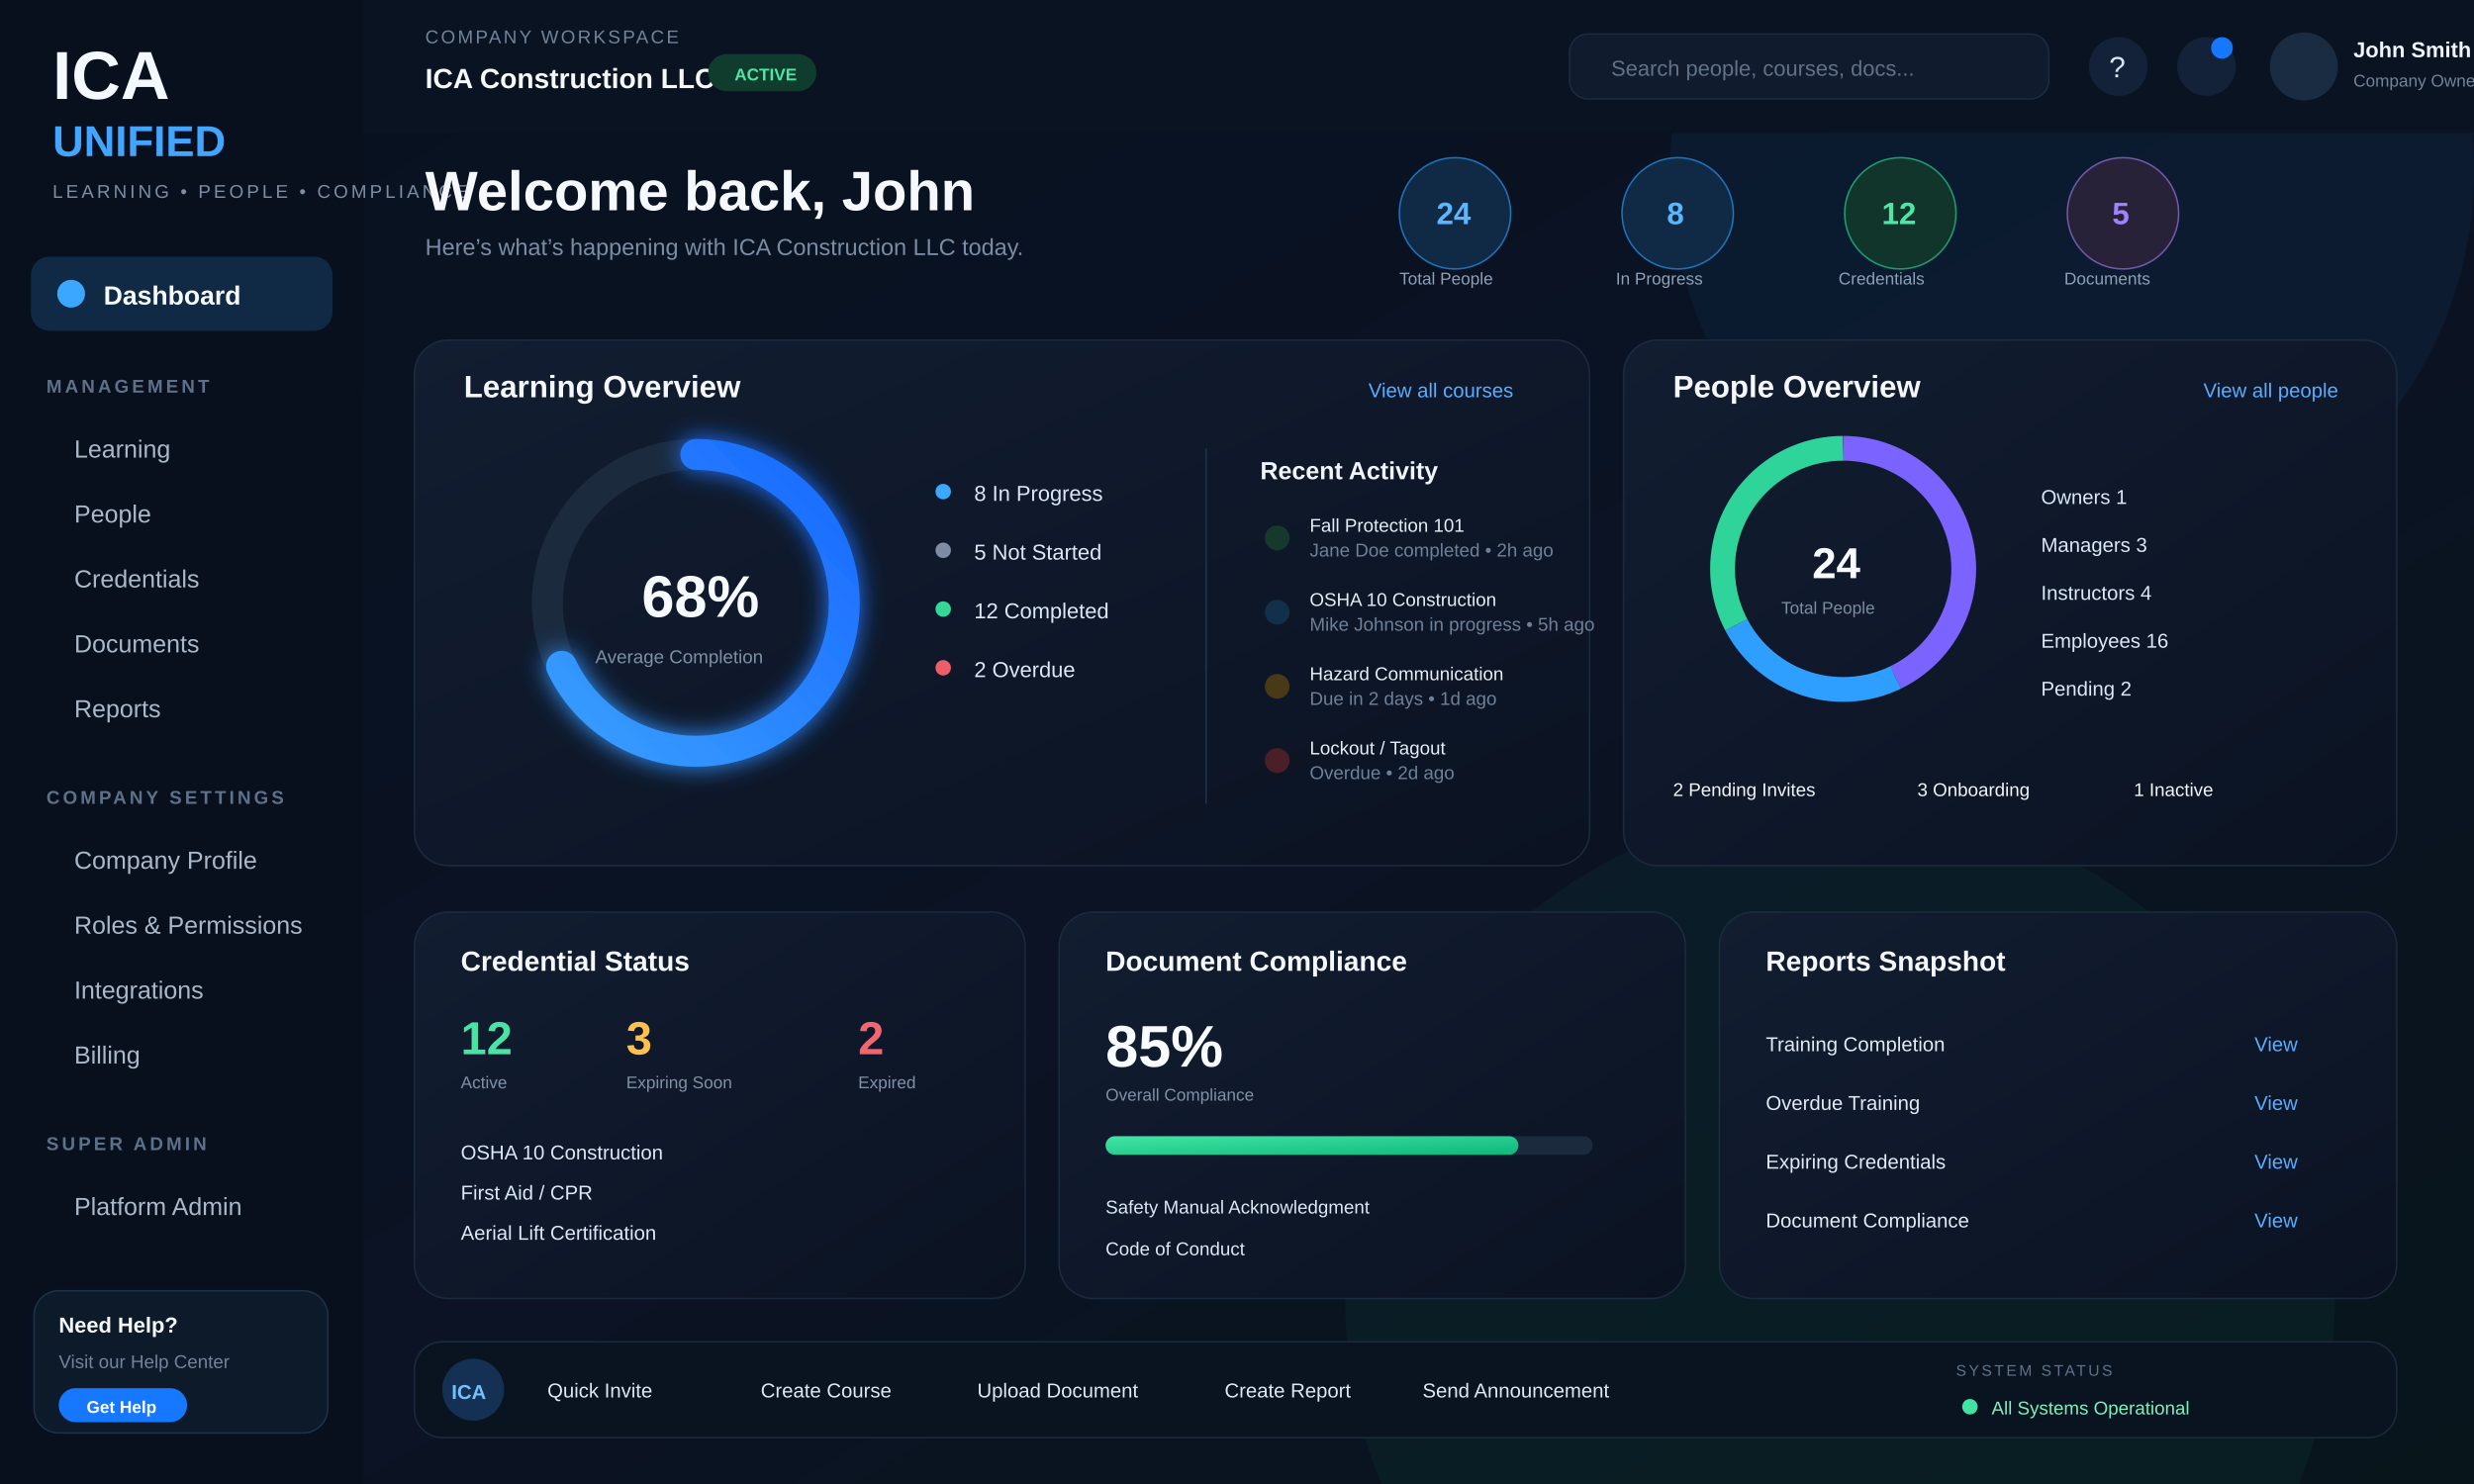
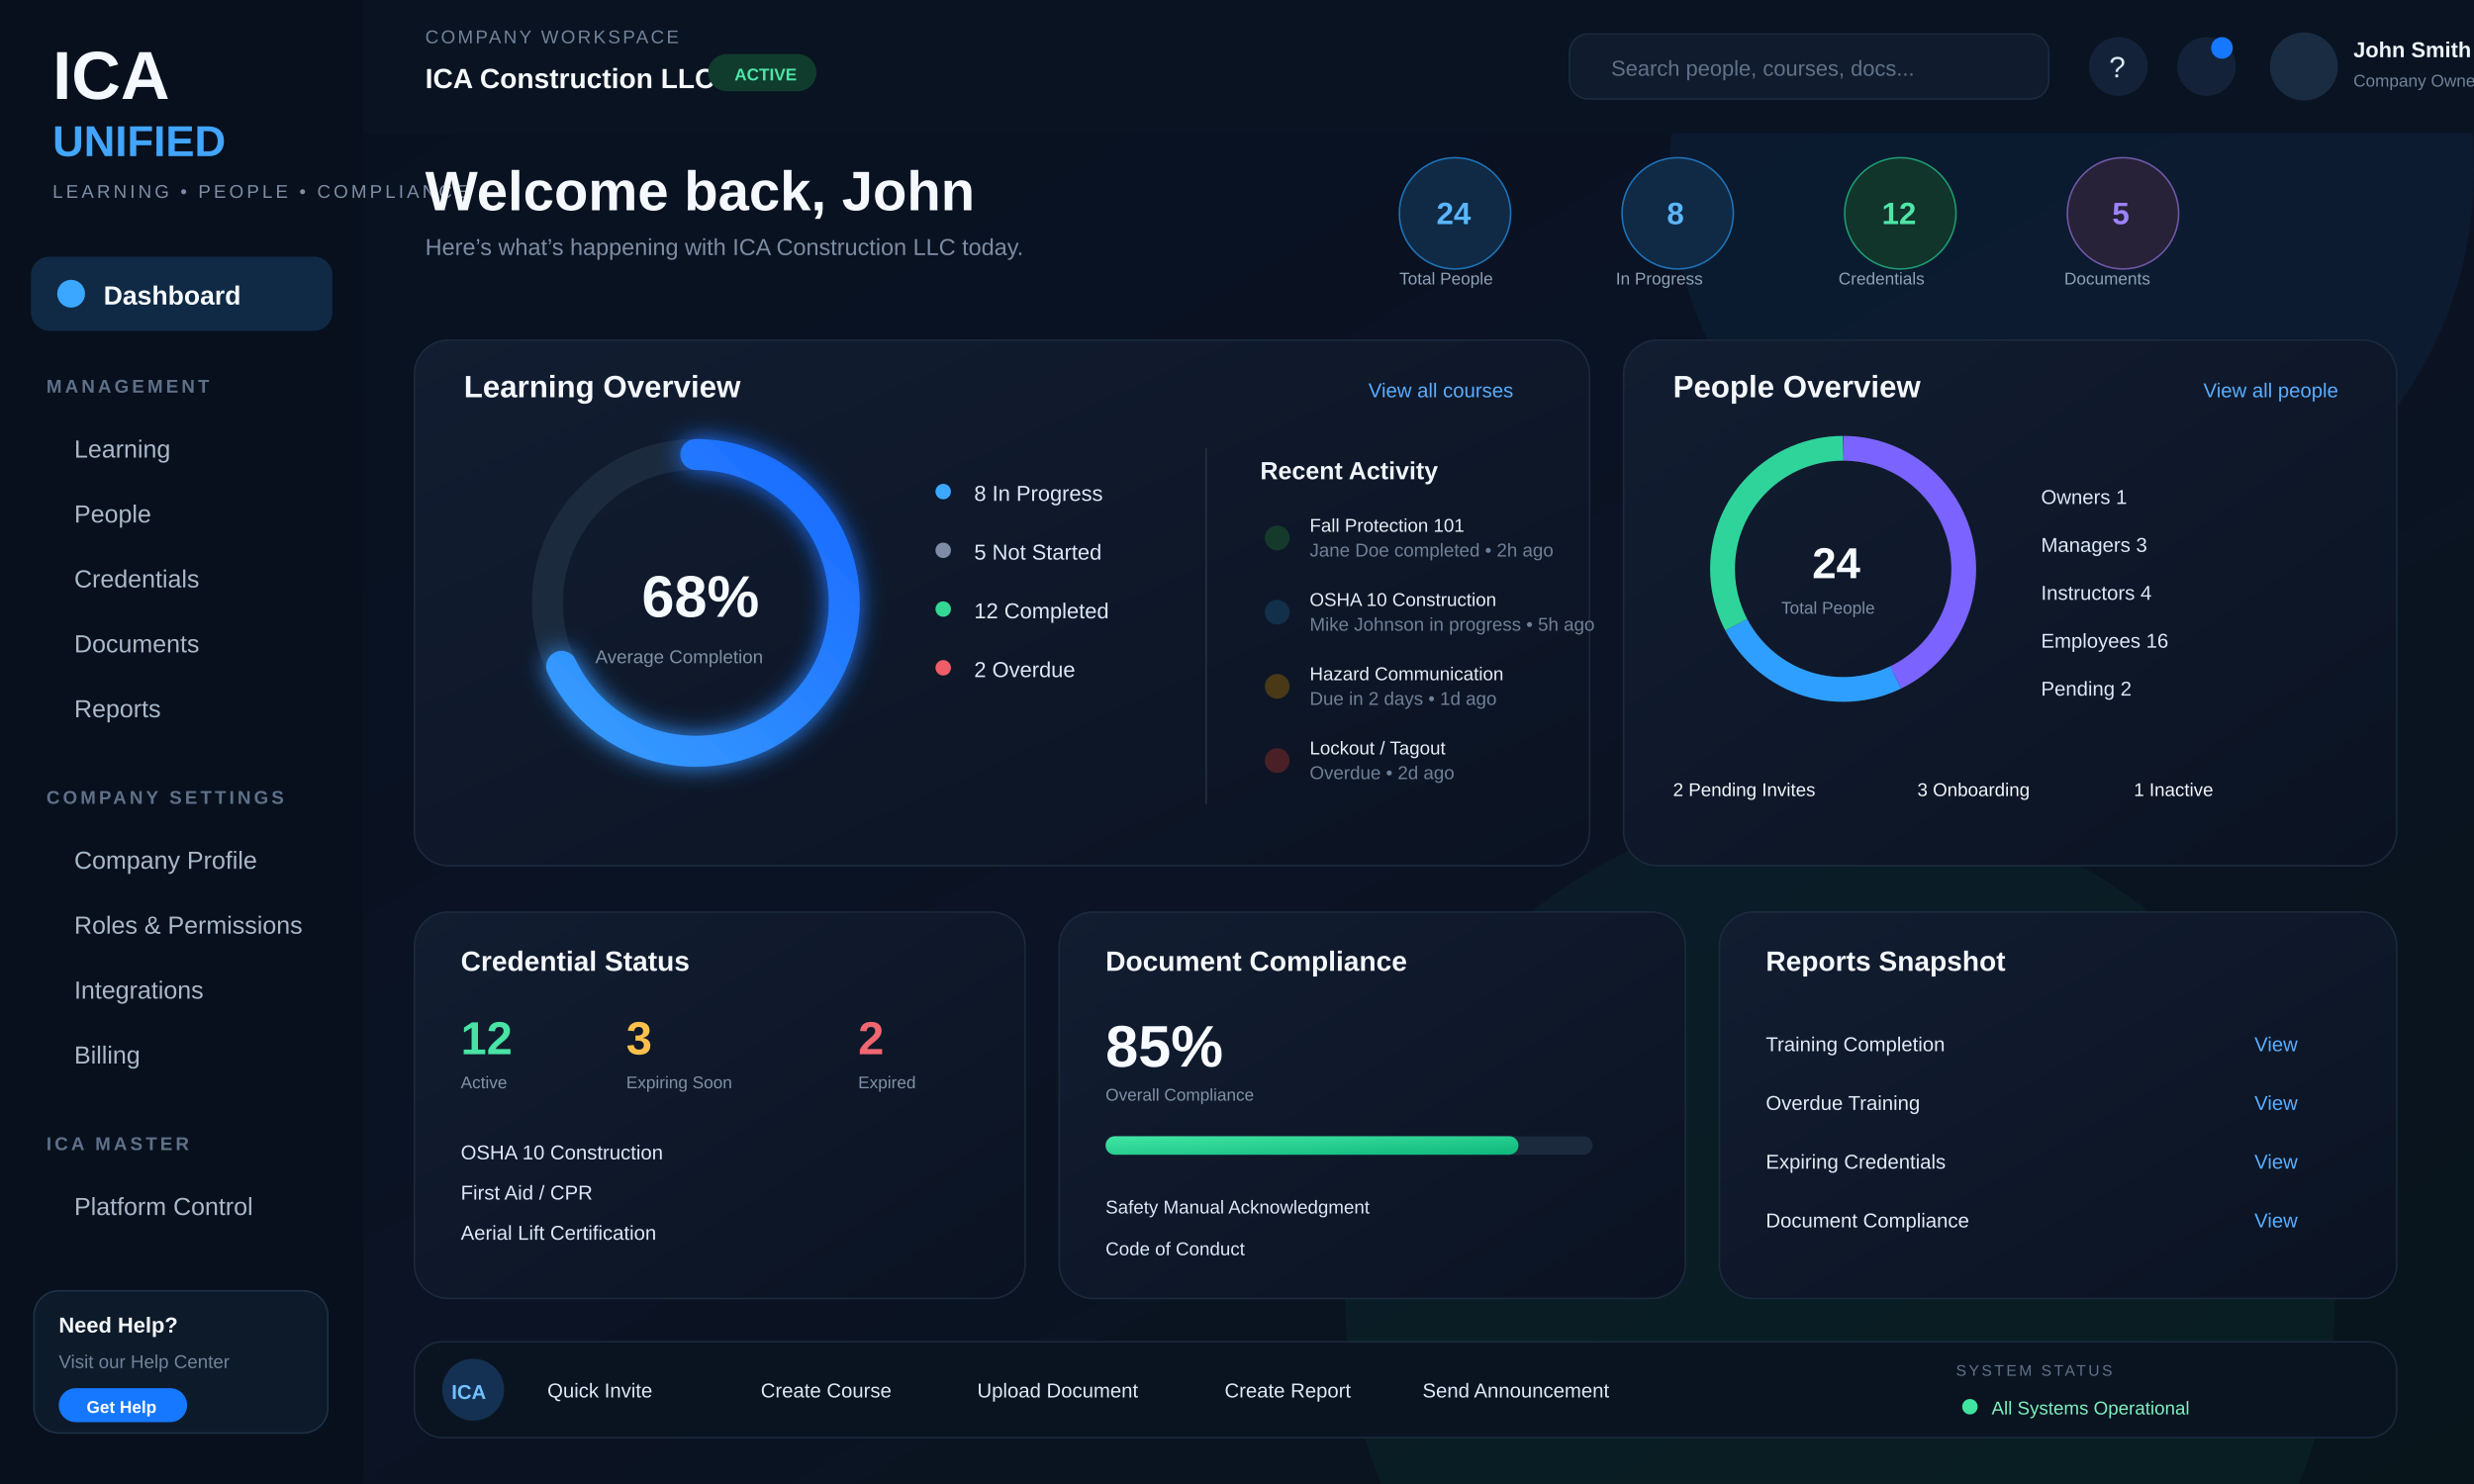
<svg xmlns="http://www.w3.org/2000/svg" viewBox="0 0 1600 960" role="img" aria-labelledby="title desc">
  <defs>
    <linearGradient id="bg" x1="0" y1="0" x2="1" y2="1">
      <stop offset="0" stop-color="#07111f" />
      <stop offset="0.55" stop-color="#0b1324" />
      <stop offset="1" stop-color="#08151b" />
    </linearGradient>
    <linearGradient id="panel" x1="0" y1="0" x2="1" y2="1">
      <stop offset="0" stop-color="#121d31" />
      <stop offset="1" stop-color="#0b1322" />
    </linearGradient>
    <linearGradient id="blue" x1="0" y1="0" x2="1" y2="1">
      <stop offset="0" stop-color="#39a0ff" />
      <stop offset="1" stop-color="#1968ff" />
    </linearGradient>
    <linearGradient id="green" x1="0" y1="0" x2="1" y2="1">
      <stop offset="0" stop-color="#42e6a4" />
      <stop offset="1" stop-color="#0db67b" />
    </linearGradient>
    <filter id="glow" x="-30%" y="-30%" width="160%" height="160%">
      <feGaussianBlur stdDeviation="8" result="b" />
      <feMerge>
        <feMergeNode in="b" />
        <feMergeNode in="SourceGraphic" />
      </feMerge>
    </filter>
  </defs>
  <rect width="1600" height="960" fill="url(#bg)" />
  <circle cx="1340" cy="110" r="260" fill="#0f3d64" opacity="0.18" />
  <circle cx="1190" cy="840" r="320" fill="#0b5c4f" opacity="0.12" />
  <rect x="0" y="0" width="235" height="960" fill="#07101c" />
  <text x="34" y="64" fill="#f4f8ff" font-family="Arial,Helvetica,sans-serif" font-size="44" font-weight="800">ICA</text>
  <text x="34" y="101" fill="#42a5ff" font-family="Arial,Helvetica,sans-serif" font-size="28" font-weight="800">UNIFIED</text>
  <text x="34" y="128" fill="#7e8da5" font-family="Arial,Helvetica,sans-serif" font-size="12" letter-spacing="2">LEARNING • PEOPLE • COMPLIANCE</text>
  <rect x="20" y="166" width="195" height="48" rx="12" fill="#102a45" />
  <circle cx="46" cy="190" r="9" fill="#3ba7ff" />
  <text x="67" y="197" fill="#f7fbff" font-family="Arial" font-size="17" font-weight="700">Dashboard</text>
  <text x="30" y="254" fill="#5f7089" font-family="Arial" font-size="12" font-weight="700" letter-spacing="2">MANAGEMENT</text>
  <g fill="#aab8c9" font-family="Arial" font-size="16">
    <text x="48" y="296">Learning</text>
    <text x="48" y="338">People</text>
    <text x="48" y="380">Credentials</text>
    <text x="48" y="422">Documents</text>
    <text x="48" y="464">Reports</text>
  </g>
  <text x="30" y="520" fill="#5f7089" font-family="Arial" font-size="12" font-weight="700" letter-spacing="2">COMPANY SETTINGS</text>
  <g fill="#aab8c9" font-family="Arial" font-size="16">
    <text x="48" y="562">Company Profile</text>
    <text x="48" y="604">Roles &amp; Permissions</text>
    <text x="48" y="646">Integrations</text>
    <text x="48" y="688">Billing</text>
  </g>
-   <text x="30" y="744" fill="#5f7089" font-family="Arial" font-size="12" font-weight="700" letter-spacing="2">SUPER ADMIN</text>
-   <text x="48" y="786" fill="#aab8c9" font-family="Arial" font-size="16">Platform Admin</text>
+   <text x="30" y="744" fill="#5f7089" font-family="Arial" font-size="12" font-weight="700" letter-spacing="2">ICA MASTER</text>
+   <text x="48" y="786" fill="#aab8c9" font-family="Arial" font-size="16">Platform Control</text>
  <rect x="22" y="835" width="190" height="92" rx="16" fill="#0d1a2a" stroke="#1d3248" />
  <text x="38" y="862" fill="#f5f8fb" font-family="Arial" font-size="14" font-weight="700">Need Help?</text>
  <text x="38" y="885" fill="#72839a" font-family="Arial" font-size="12">Visit our Help Center</text>
  <rect x="38" y="898" width="83" height="22" rx="11" fill="#1677ff" />
  <text x="56" y="914" fill="#fff" font-family="Arial" font-size="11" font-weight="700">Get Help</text>
  <rect x="235" y="0" width="1365" height="86" fill="#091321" />
  <text x="275" y="28" fill="#72839a" font-family="Arial" font-size="12" letter-spacing="1.5">COMPANY WORKSPACE</text>
  <text x="275" y="57" fill="#f6f9fc" font-family="Arial" font-size="18" font-weight="700">ICA Construction LLC</text>
  <rect x="458" y="35" width="70" height="24" rx="12" fill="#103c2d" />
  <text x="475" y="52" fill="#4de6a7" font-family="Arial" font-size="11" font-weight="700">ACTIVE</text>
  <rect x="1015" y="22" width="310" height="42" rx="12" fill="#101b2d" stroke="#1b2b40" />
  <text x="1042" y="49" fill="#607188" font-family="Arial" font-size="14">Search people, courses, docs...</text>
  <circle cx="1370" cy="43" r="19" fill="#132238" />
  <text x="1364" y="50" fill="#d8e6f6" font-family="Arial" font-size="19">?</text>
  <circle cx="1427" cy="43" r="19" fill="#132238" />
  <circle cx="1437" cy="31" r="7" fill="#1677ff" />
  <circle cx="1490" cy="43" r="22" fill="#1a2c42" />
  <text x="1522" y="37" fill="#eef5fd" font-family="Arial" font-size="14" font-weight="700">John Smith</text>
  <text x="1522" y="56" fill="#72839a" font-family="Arial" font-size="11">Company Owner</text>
  <text x="275" y="136" fill="#f5f8fd" font-family="Arial" font-size="36" font-weight="800">Welcome back, John</text>
  <text x="275" y="165" fill="#7c8ca2" font-family="Arial" font-size="15">Here’s what’s happening with ICA Construction LLC today.</text>
  <g>
    <circle cx="941" cy="138" r="36" fill="#102a45" stroke="#1d73b9" />
    <text x="929" y="145" fill="#5ab6ff" font-family="Arial" font-size="20" font-weight="800">24</text>
    <text x="905" y="184" fill="#8ea0b6" font-family="Arial" font-size="11">Total People</text>
    <circle cx="1085" cy="138" r="36" fill="#102a45" stroke="#1d73b9" />
    <text x="1078" y="145" fill="#5ab6ff" font-family="Arial" font-size="20" font-weight="800">8</text>
    <text x="1045" y="184" fill="#8ea0b6" font-family="Arial" font-size="11">In Progress</text>
    <circle cx="1229" cy="138" r="36" fill="#11342b" stroke="#1d9c72" />
    <text x="1217" y="145" fill="#4de6a7" font-family="Arial" font-size="20" font-weight="800">12</text>
    <text x="1189" y="184" fill="#8ea0b6" font-family="Arial" font-size="11">Credentials</text>
    <circle cx="1373" cy="138" r="36" fill="#272238" stroke="#7158a9" />
    <text x="1366" y="145" fill="#9e83ff" font-family="Arial" font-size="20" font-weight="800">5</text>
    <text x="1335" y="184" fill="#8ea0b6" font-family="Arial" font-size="11">Documents</text>
  </g>
  <rect x="268" y="220" width="760" height="340" rx="22" fill="url(#panel)" stroke="#1b2a3d" />
  <text x="300" y="257" fill="#f4f8fc" font-family="Arial" font-size="20" font-weight="800">Learning Overview</text>
  <text x="885" y="257" fill="#59adff" font-family="Arial" font-size="13">View all courses</text>
  <circle cx="450" cy="390" r="96" fill="none" stroke="#1b2a3d" stroke-width="20" />
  <circle cx="450" cy="390" r="96" fill="none" stroke="url(#blue)" stroke-width="20" stroke-linecap="round" stroke-dasharray="410 603" transform="rotate(-90 450 390)" filter="url(#glow)" />
  <text x="415" y="399" fill="#f6fbff" font-family="Arial" font-size="38" font-weight="800">68%</text>
  <text x="385" y="429" fill="#7e90a6" font-family="Arial" font-size="12">Average Completion</text>
  <g font-family="Arial">
    <circle cx="610" cy="318" r="5" fill="#3da8ff" />
    <text x="630" y="324" fill="#dce8f5" font-size="14">8  In Progress</text>
    <circle cx="610" cy="356" r="5" fill="#7e8da5" />
    <text x="630" y="362" fill="#dce8f5" font-size="14">5  Not Started</text>
    <circle cx="610" cy="394" r="5" fill="#35d795" />
    <text x="630" y="400" fill="#dce8f5" font-size="14">12 Completed</text>
    <circle cx="610" cy="432" r="5" fill="#ef5d68" />
    <text x="630" y="438" fill="#dce8f5" font-size="14">2  Overdue</text>
  </g>
  <line x1="780" y1="290" x2="780" y2="520" stroke="#203247" />
  <text x="815" y="310" fill="#f0f5fb" font-family="Arial" font-size="16" font-weight="700">Recent Activity</text>
  <g font-family="Arial" font-size="12">
    <circle cx="826" cy="348" r="8" fill="#153a2c" />
    <text x="847" y="344" fill="#e5edf6">Fall Protection 101</text>
    <text x="847" y="360" fill="#6f8097">Jane Doe completed • 2h ago</text>
    <circle cx="826" cy="396" r="8" fill="#12304a" />
    <text x="847" y="392" fill="#e5edf6">OSHA 10 Construction</text>
    <text x="847" y="408" fill="#6f8097">Mike Johnson in progress • 5h ago</text>
    <circle cx="826" cy="444" r="8" fill="#493917" />
    <text x="847" y="440" fill="#e5edf6">Hazard Communication</text>
    <text x="847" y="456" fill="#6f8097">Due in 2 days • 1d ago</text>
    <circle cx="826" cy="492" r="8" fill="#4a2026" />
    <text x="847" y="488" fill="#e5edf6">Lockout / Tagout</text>
    <text x="847" y="504" fill="#6f8097">Overdue • 2d ago</text>
  </g>
  <rect x="1050" y="220" width="500" height="340" rx="22" fill="url(#panel)" stroke="#1b2a3d" />
  <text x="1082" y="257" fill="#f4f8fc" font-family="Arial" font-size="20" font-weight="800">People Overview</text>
  <text x="1425" y="257" fill="#59adff" font-family="Arial" font-size="13">View all people</text>
  <circle cx="1192" cy="368" r="78" fill="none" stroke="#1b2a3d" stroke-width="16" />
  <circle cx="1192" cy="368" r="78" fill="none" stroke="#7a63ff" stroke-width="16" stroke-dasharray="210 490" transform="rotate(-90 1192 368)" />
  <circle cx="1192" cy="368" r="78" fill="none" stroke="#2f9fff" stroke-width="16" stroke-dasharray="120 490" stroke-dashoffset="-210" transform="rotate(-90 1192 368)" />
  <circle cx="1192" cy="368" r="78" fill="none" stroke="#2fd49b" stroke-width="16" stroke-dasharray="160 490" stroke-dashoffset="-330" transform="rotate(-90 1192 368)" />
  <text x="1172" y="374" fill="#f7fbff" font-family="Arial" font-size="28" font-weight="800">24</text>
  <text x="1152" y="397" fill="#7b8ca3" font-family="Arial" font-size="11">Total People</text>
  <g font-family="Arial" font-size="13" fill="#dce8f5">
    <text x="1320" y="326">Owners       1</text>
    <text x="1320" y="357">Managers     3</text>
    <text x="1320" y="388">Instructors  4</text>
    <text x="1320" y="419">Employees   16</text>
    <text x="1320" y="450">Pending      2</text>
  </g>
  <g font-family="Arial" font-size="12">
    <text x="1082" y="515" fill="#f1f6fb">2 Pending Invites</text>
    <text x="1240" y="515" fill="#f1f6fb">3 Onboarding</text>
    <text x="1380" y="515" fill="#f1f6fb">1 Inactive</text>
  </g>
  <rect x="268" y="590" width="395" height="250" rx="22" fill="url(#panel)" stroke="#1b2a3d" />
  <text x="298" y="628" fill="#f4f8fc" font-family="Arial" font-size="18" font-weight="800">Credential Status</text>
  <g font-family="Arial">
    <text x="298" y="682" fill="#48e3a5" font-size="30" font-weight="800">12</text>
    <text x="298" y="704" fill="#8091a7" font-size="11">Active</text>
    <text x="405" y="682" fill="#ffc14b" font-size="30" font-weight="800">3</text>
    <text x="405" y="704" fill="#8091a7" font-size="11">Expiring Soon</text>
    <text x="555" y="682" fill="#f06771" font-size="30" font-weight="800">2</text>
    <text x="555" y="704" fill="#8091a7" font-size="11">Expired</text>
  </g>
  <text x="298" y="750" fill="#dce8f5" font-family="Arial" font-size="13">OSHA 10 Construction</text>
  <text x="298" y="776" fill="#dce8f5" font-family="Arial" font-size="13">First Aid / CPR</text>
  <text x="298" y="802" fill="#dce8f5" font-family="Arial" font-size="13">Aerial Lift Certification</text>
  <rect x="685" y="590" width="405" height="250" rx="22" fill="url(#panel)" stroke="#1b2a3d" />
  <text x="715" y="628" fill="#f4f8fc" font-family="Arial" font-size="18" font-weight="800">Document Compliance</text>
  <text x="715" y="690" fill="#f8fbff" font-family="Arial" font-size="38" font-weight="800">85%</text>
  <text x="715" y="712" fill="#8091a7" font-family="Arial" font-size="11">Overall Compliance</text>
  <rect x="715" y="735" width="315" height="12" rx="6" fill="#1b2a3d" />
  <rect x="715" y="735" width="267" height="12" rx="6" fill="url(#green)" />
  <g font-family="Arial" font-size="12">
    <text x="715" y="785" fill="#dce8f5">Safety Manual Acknowledgment</text>
    <text x="715" y="812" fill="#dce8f5">Code of Conduct</text>
  </g>
  <rect x="1112" y="590" width="438" height="250" rx="22" fill="url(#panel)" stroke="#1b2a3d" />
  <text x="1142" y="628" fill="#f4f8fc" font-family="Arial" font-size="18" font-weight="800">Reports Snapshot</text>
  <g font-family="Arial" font-size="13">
    <text x="1142" y="680" fill="#e1eaf5">Training Completion</text>
    <text x="1458" y="680" fill="#59adff">View</text>
    <text x="1142" y="718" fill="#e1eaf5">Overdue Training</text>
    <text x="1458" y="718" fill="#59adff">View</text>
    <text x="1142" y="756" fill="#e1eaf5">Expiring Credentials</text>
    <text x="1458" y="756" fill="#59adff">View</text>
    <text x="1142" y="794" fill="#e1eaf5">Document Compliance</text>
    <text x="1458" y="794" fill="#59adff">View</text>
  </g>
  <rect x="268" y="868" width="1282" height="62" rx="18" fill="#0a1421" stroke="#1b2a3d" />
  <circle cx="306" cy="899" r="20" fill="#143153" />
  <text x="292" y="905" fill="#73c0ff" font-family="Arial" font-size="13" font-weight="800">ICA</text>
  <g font-family="Arial" font-size="13" fill="#dce8f5">
    <text x="354" y="904">Quick Invite</text>
    <text x="492" y="904">Create Course</text>
    <text x="632" y="904">Upload Document</text>
    <text x="792" y="904">Create Report</text>
    <text x="920" y="904">Send Announcement</text>
  </g>
  <text x="1265" y="890" fill="#607188" font-family="Arial" font-size="10" letter-spacing="1.6">SYSTEM STATUS</text>
  <circle cx="1274" cy="910" r="5" fill="#40e3a0" />
  <text x="1288" y="915" fill="#7ef0be" font-family="Arial" font-size="12">All Systems Operational</text>
</svg>
